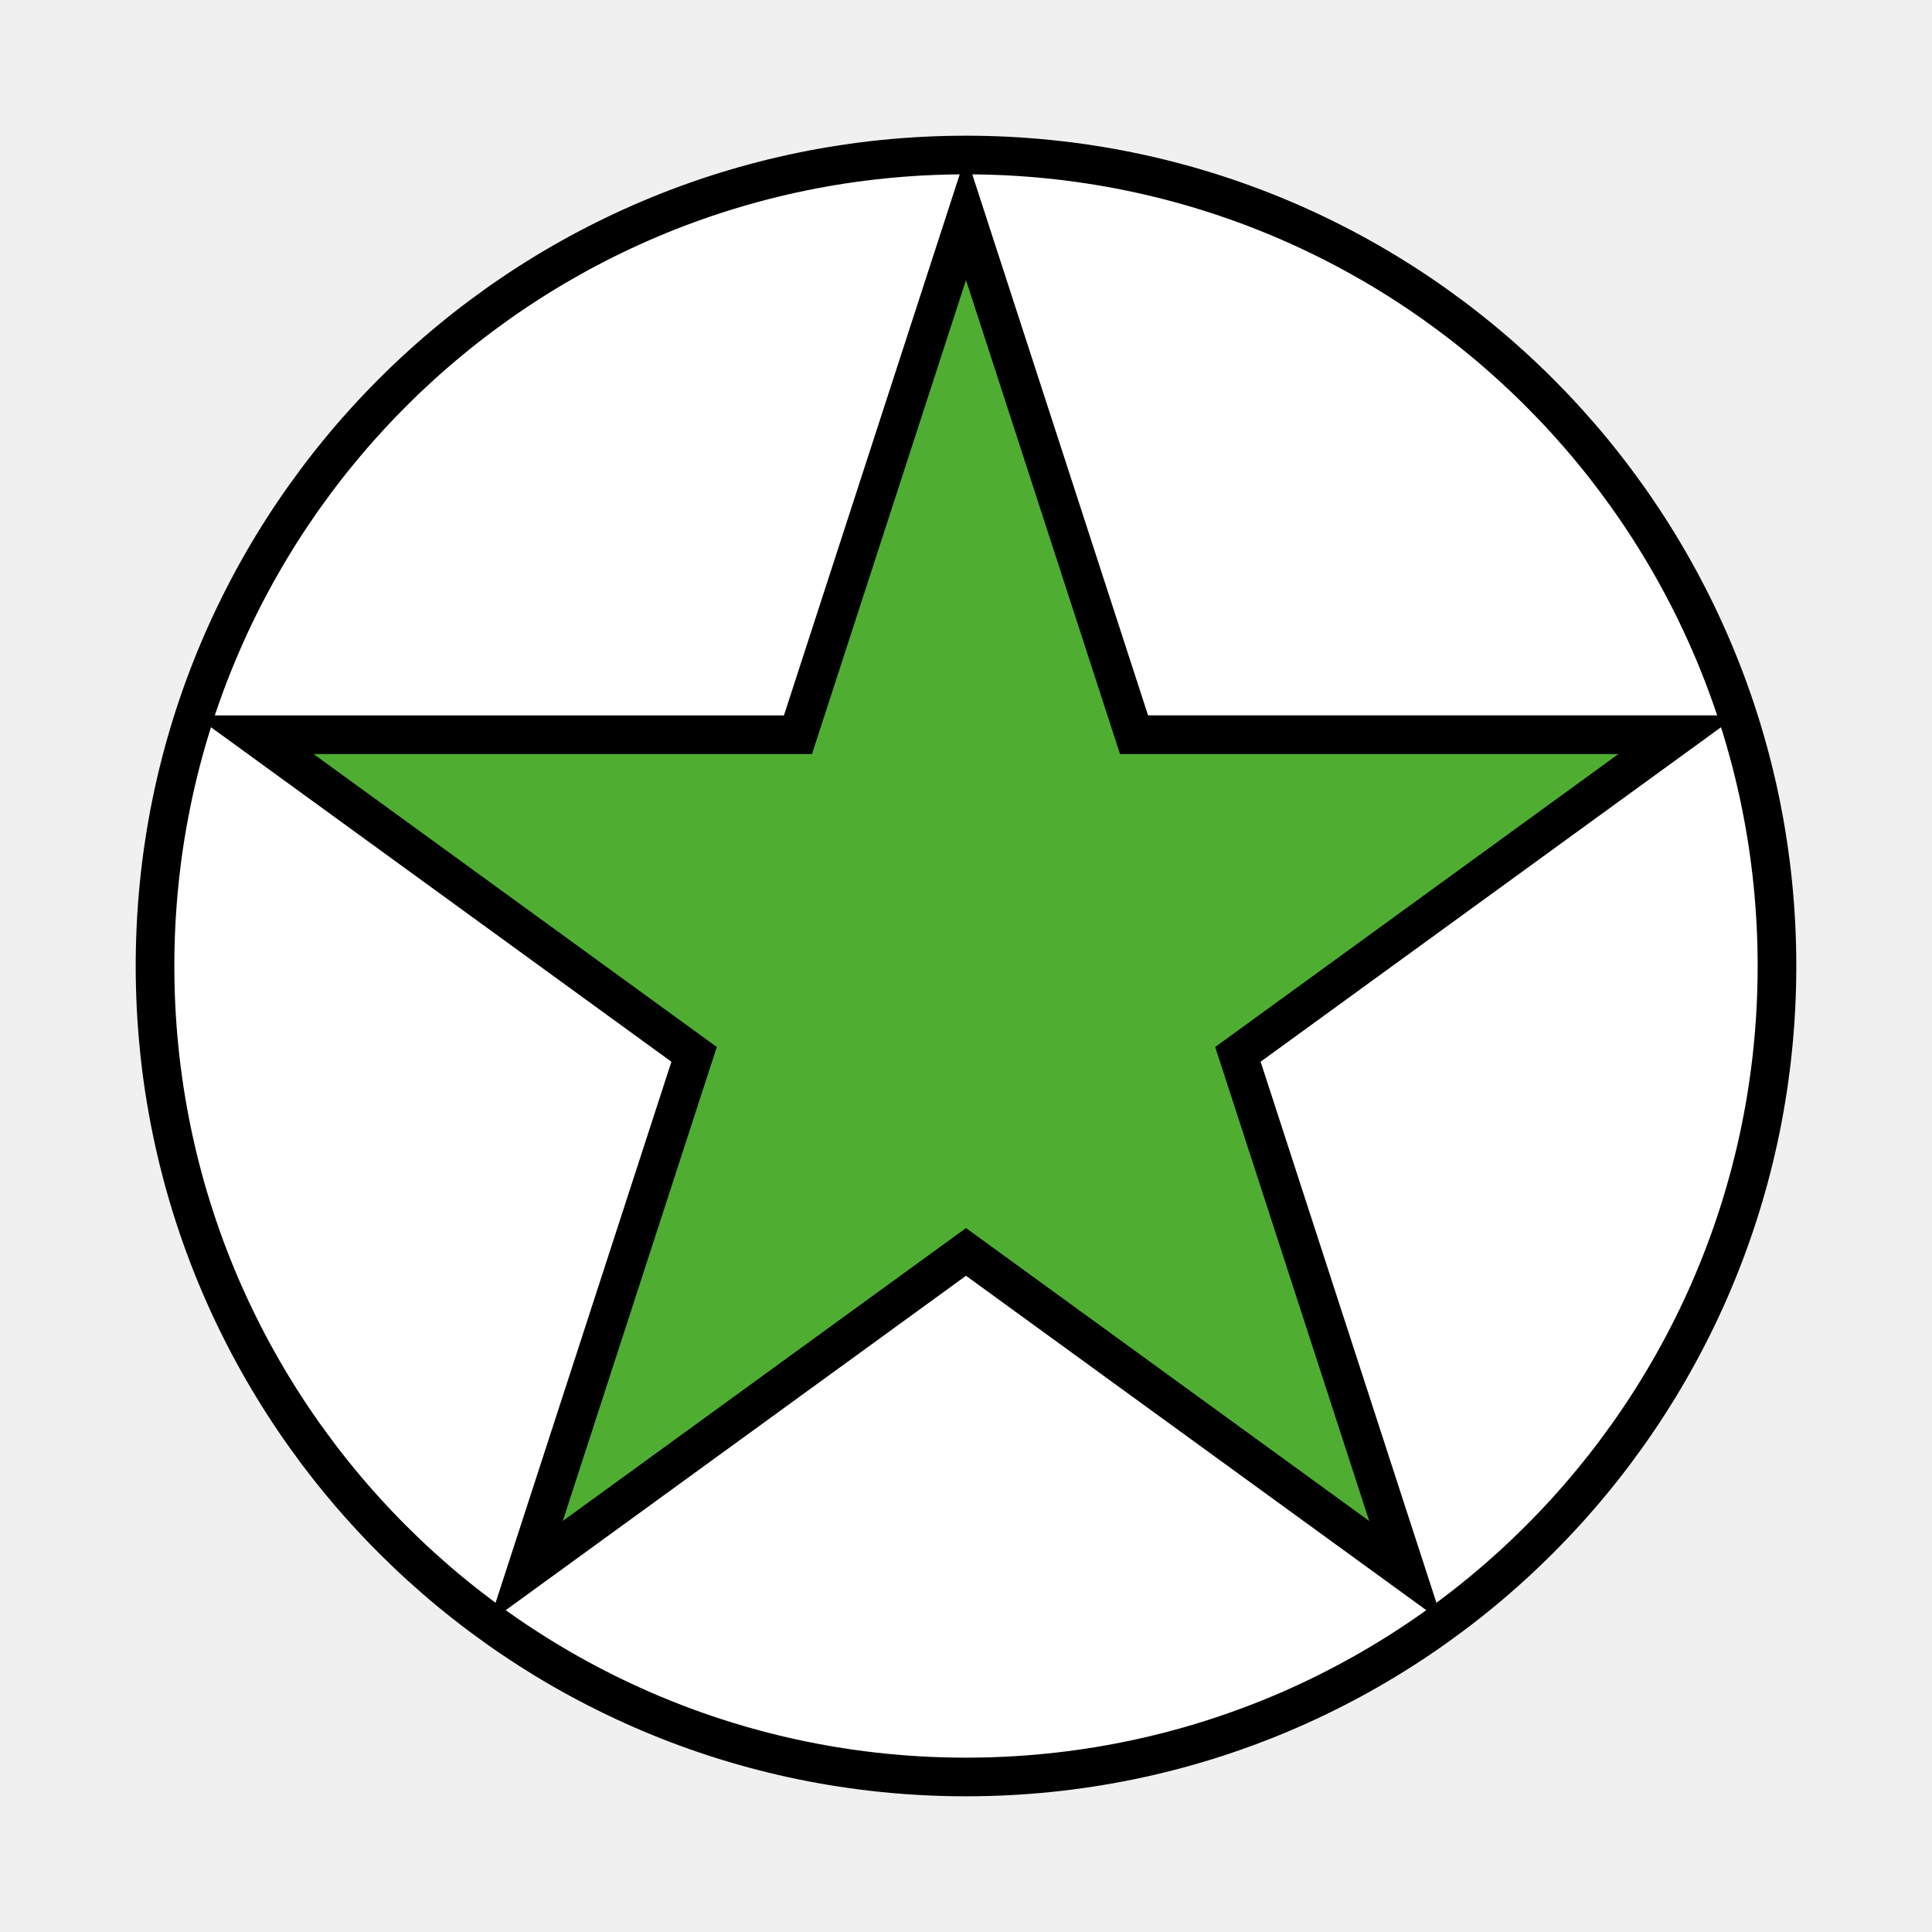
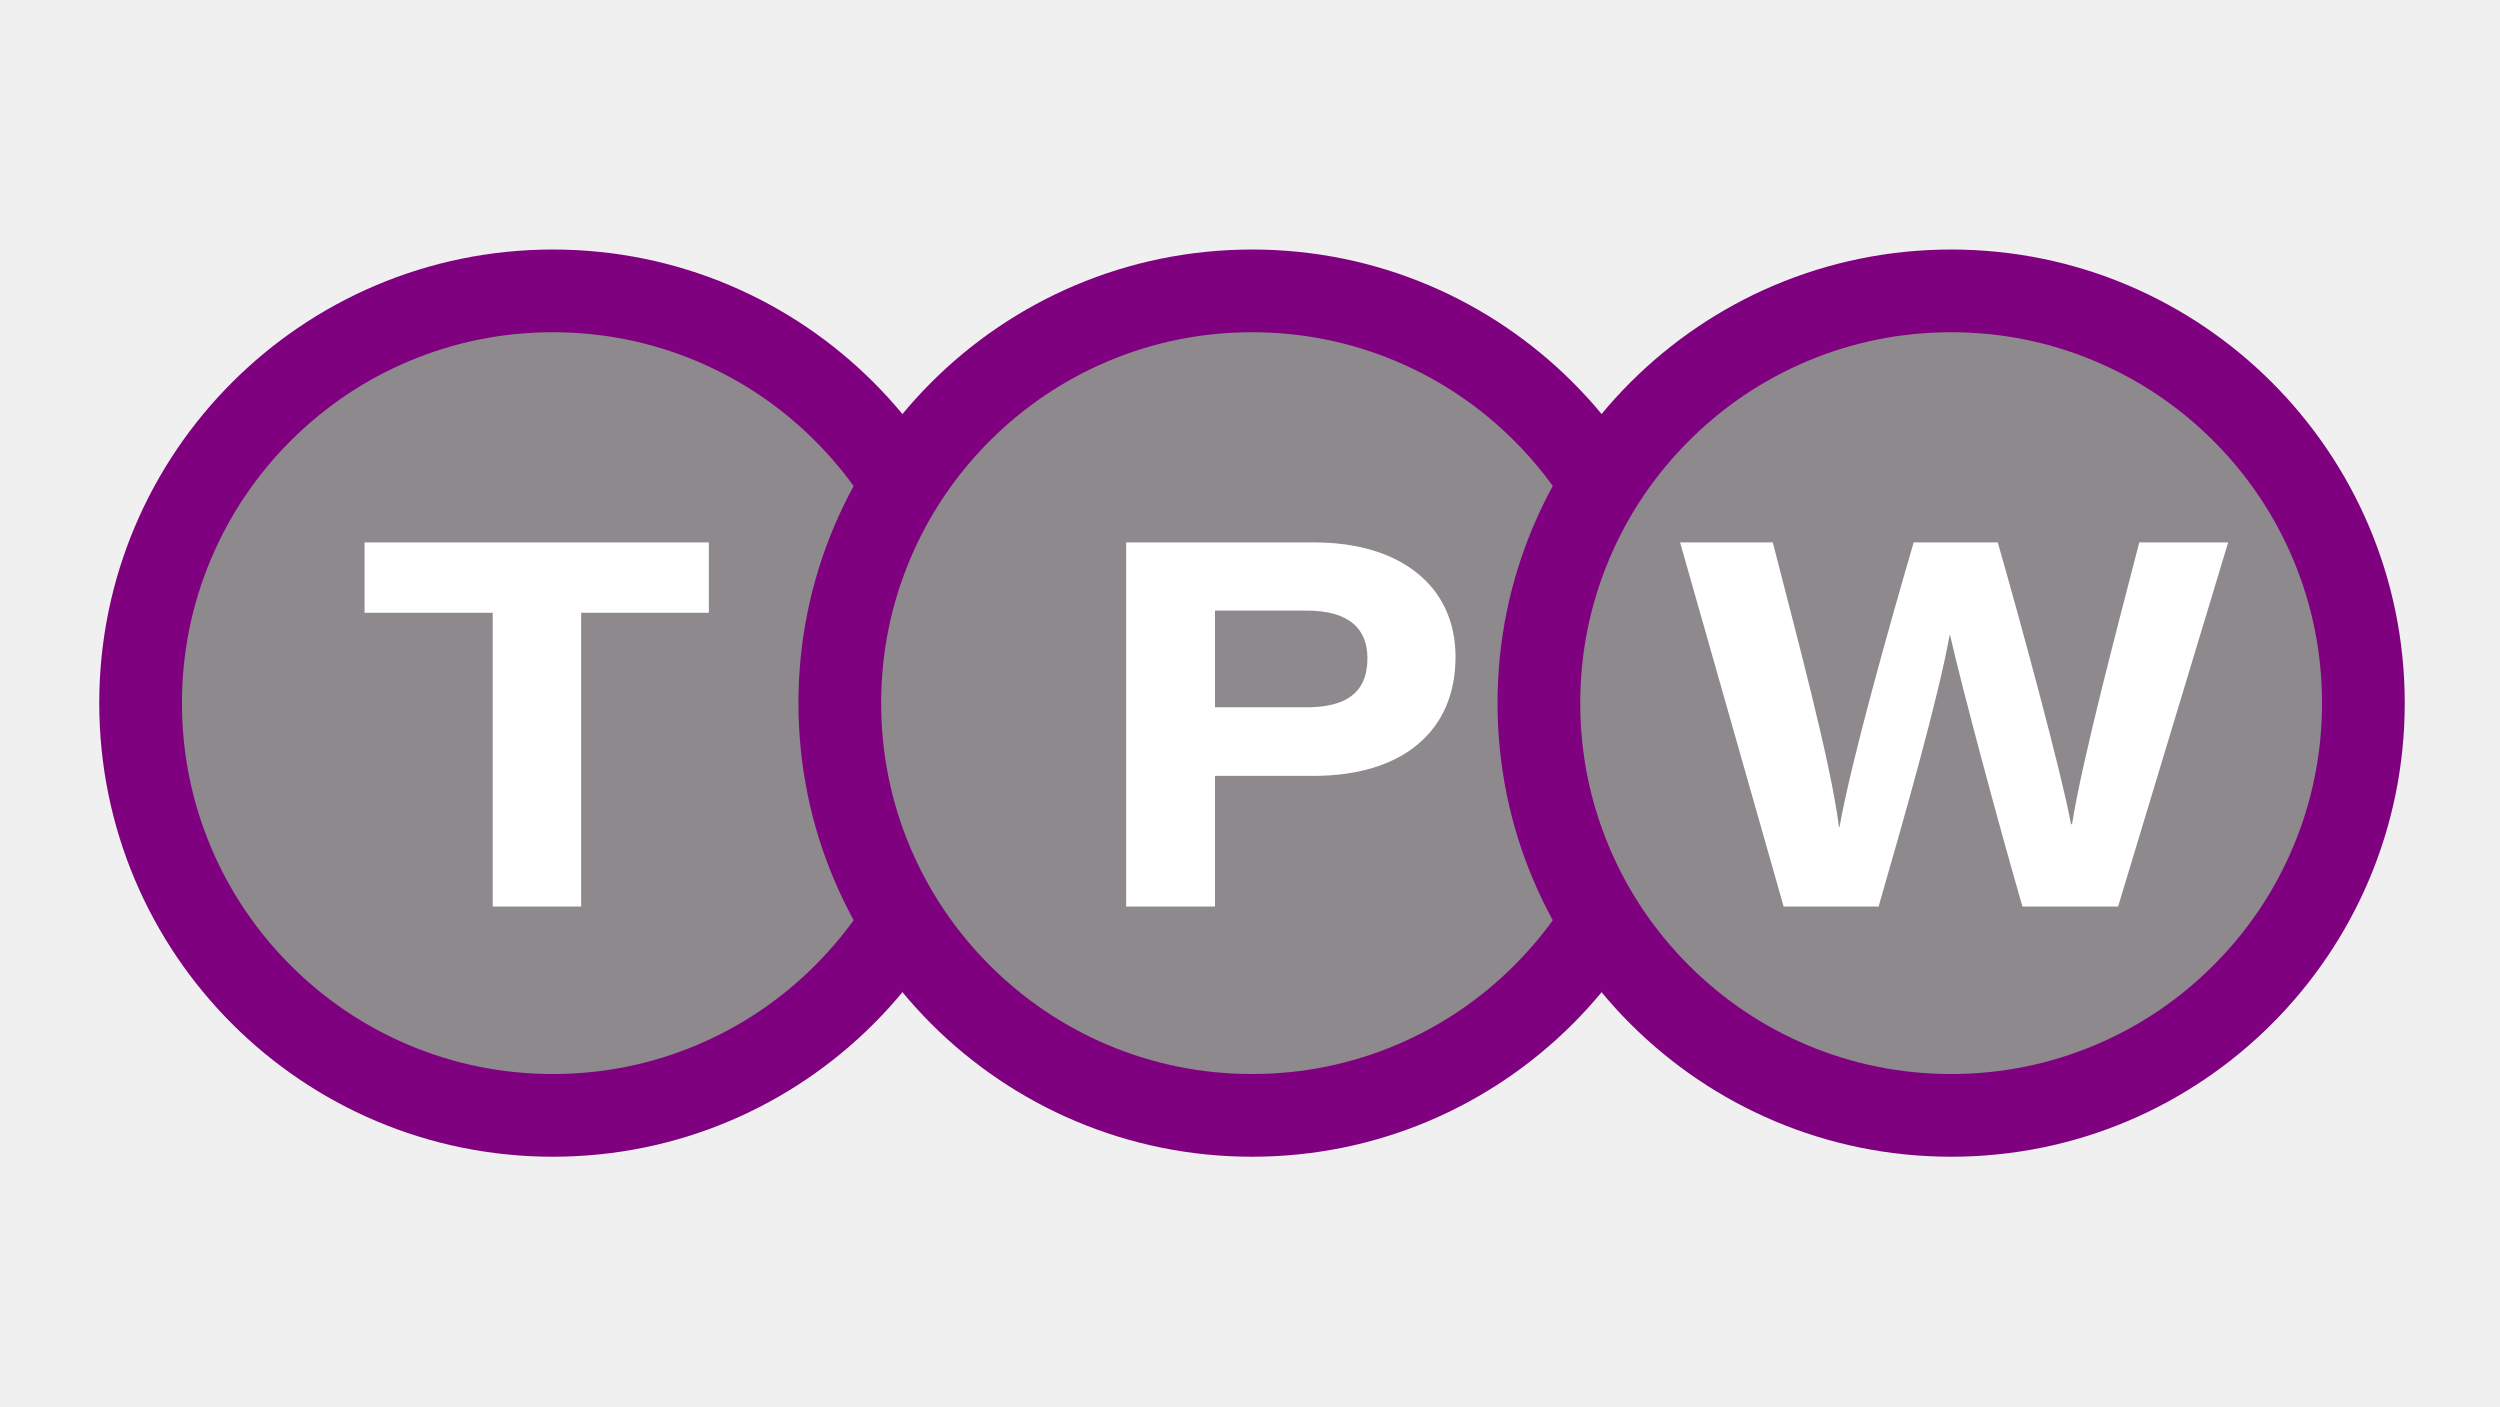
- <svg xmlns="http://www.w3.org/2000/svg" version="1.1" id="Layer_1" x="0px" y="0px" viewBox="0 0 500 500" style="enable-background:new 0 0 500 500" xml:space="preserve">
+ <svg xmlns="http://www.w3.org/2000/svg" version="1.1" id="Layer_1" x="0px" y="0px" viewBox="0 0 1920 1080" style="enable-background:new 0 0 1920 1080;" xml:space="preserve">
  <style type="text/css">
- 		.st0{fill:#FFFFFF;stroke:#000000;stroke-width:10;stroke-miterlimit:10;}
- 		.st1{fill:#4FAE32;}
- 	</style>
-   <circle class="st0" cx="250" cy="250" r="209.88" />
+ 	.st0{fill:#8E898D;}
+ 	.st1{fill:#7F017F;}
+ 	.st2{fill:#FFFFFF;}
+ </style>
  <g>
-     <polygon class="st1" points="250,323.99 136.14,406.71 179.63,272.86 65.78,190.14 206.51,190.14 250,56.3 293.49,190.14     434.22,190.14 320.37,272.86 363.86,406.71  " />
-     <path d="M250,72.48l37.61,115.76l2.25,6.91h7.27h121.71l-98.47,71.54l-5.88,4.27l2.25,6.91l37.61,115.76l-98.47-71.54l-5.88-4.27    l-5.88,4.27l-98.47,71.54l37.61-115.76l2.25-6.91l-5.88-4.27l-98.47-71.54h121.71h7.27l2.25-6.91L250,72.48 M250,40.12    l-47.12,145.03H50.39l123.37,89.63L126.63,419.8L250,330.17l123.37,89.63l-47.12-145.03l123.37-89.63H297.12L250,40.12L250,40.12z" />
+     <g>
+       <path class="st0" d="M424.59,856.61c-84.57,0-164.08-32.93-223.88-92.73c-59.8-59.8-92.73-139.31-92.73-223.88    c0-84.57,32.93-164.08,92.73-223.88c59.8-59.8,139.31-92.73,223.88-92.73c84.57,0,164.08,32.93,223.88,92.73    c59.8,59.8,92.73,139.31,92.73,223.88c0,84.57-32.93,164.08-92.73,223.88C588.66,823.67,509.16,856.61,424.59,856.61z" />
+       <path class="st1" d="M424.59,255.16c38.48,0,75.78,7.52,110.85,22.36c33.91,14.34,64.38,34.89,90.56,61.07    c26.18,26.18,46.73,56.65,61.07,90.56c14.84,35.08,22.36,72.37,22.36,110.85s-7.52,75.78-22.36,110.85    c-14.34,33.91-34.89,64.38-61.07,90.56c-26.18,26.18-56.65,46.73-90.56,61.07c-35.08,14.84-72.37,22.36-110.85,22.36    s-75.78-7.52-110.85-22.36c-33.91-14.34-64.38-34.89-90.56-61.07s-46.73-56.65-61.07-90.56c-14.84-35.08-22.36-72.37-22.36-110.85    s7.52-75.78,22.36-110.85c14.34-33.91,34.89-64.38,61.07-90.56s56.65-46.73,90.56-61.07    C348.81,262.68,386.11,255.16,424.59,255.16 M424.59,191.63C232.19,191.63,76.22,347.6,76.22,540s155.97,348.37,348.37,348.37    S772.96,732.4,772.96,540S616.99,191.63,424.59,191.63L424.59,191.63z" />
+     </g>
+     <g>
+       <path class="st0" d="M961.57,856.61c-84.57,0-164.08-32.93-223.88-92.73c-59.8-59.8-92.73-139.31-92.73-223.88    c0-84.57,32.93-164.08,92.73-223.88c59.8-59.8,139.31-92.73,223.88-92.73c84.57,0,164.08,32.93,223.88,92.73    c59.8,59.8,92.73,139.31,92.73,223.88c0,84.57-32.93,164.08-92.73,223.88C1125.64,823.67,1046.14,856.61,961.57,856.61z" />
+       <g>
+         <path class="st1" d="M961.57,255.16c38.48,0,75.78,7.52,110.85,22.36c33.91,14.34,64.38,34.89,90.56,61.07     c26.18,26.18,46.73,56.65,61.07,90.56c14.84,35.08,22.36,72.37,22.36,110.85s-7.52,75.78-22.36,110.85     c-14.34,33.91-34.89,64.38-61.07,90.56c-26.18,26.18-56.65,46.73-90.56,61.07c-35.08,14.84-72.37,22.36-110.85,22.36     s-75.78-7.52-110.85-22.36c-33.91-14.34-64.38-34.89-90.56-61.07c-26.18-26.18-46.73-56.65-61.07-90.56     c-14.84-35.08-22.36-72.37-22.36-110.85s7.52-75.78,22.36-110.85c14.34-33.91,34.89-64.38,61.07-90.56     c26.18-26.18,56.65-46.73,90.56-61.07C885.79,262.68,923.09,255.16,961.57,255.16 M961.57,191.63     C769.17,191.63,613.2,347.6,613.2,540s155.97,348.37,348.37,348.37S1309.94,732.4,1309.94,540S1153.97,191.63,961.57,191.63     L961.57,191.63z" />
+       </g>
+     </g>
+     <g>
+       <path class="st0" d="M1498.47,856.61c-84.57,0-164.08-32.93-223.88-92.73c-59.8-59.8-92.73-139.31-92.73-223.88    c0-84.57,32.93-164.08,92.73-223.88c59.8-59.8,139.31-92.73,223.88-92.73c84.57,0,164.08,32.93,223.88,92.73    c59.8,59.8,92.73,139.31,92.73,223.88c0,84.57-32.93,164.08-92.73,223.88C1662.55,823.67,1583.04,856.61,1498.47,856.61z" />
+       <g>
+         <path class="st1" d="M1498.47,255.16c38.48,0,75.78,7.52,110.85,22.36c33.91,14.34,64.38,34.89,90.56,61.07     c26.18,26.18,46.73,56.65,61.07,90.56c14.84,35.08,22.36,72.37,22.36,110.85s-7.52,75.78-22.36,110.85     c-14.34,33.91-34.89,64.38-61.07,90.56c-26.18,26.18-56.65,46.73-90.56,61.07c-35.08,14.84-72.37,22.36-110.85,22.36     c-38.48,0-75.78-7.52-110.85-22.36c-33.91-14.34-64.38-34.89-90.56-61.07c-26.18-26.18-46.73-56.65-61.07-90.56     c-14.84-35.08-22.36-72.37-22.36-110.85s7.52-75.78,22.36-110.85c14.34-33.91,34.89-64.38,61.07-90.56     c26.18-26.18,56.65-46.73,90.56-61.07C1422.69,262.68,1459.99,255.16,1498.47,255.16 M1498.47,191.63     c-192.4,0-348.37,155.97-348.37,348.37s155.97,348.37,348.37,348.37S1846.84,732.4,1846.84,540S1690.87,191.63,1498.47,191.63     L1498.47,191.63z" />
+       </g>
+     </g>
+     <g>
+       <g>
+         <path class="st2" d="M378.42,470.62h-98.43v-54.04H544.4v54.04h-98.08v225.6h-67.91V470.62z" />
+       </g>
+     </g>
+     <g>
+       <g>
+         <path class="st2" d="M864.91,416.58h144.69c65.02,0,108.25,32.87,108.25,87.89c0,57.19-40.72,91.42-109.32,91.42h-75.41v100.33     h-68.21V416.58z M933.12,543.2h70.15c28.74,0,46.92-9.86,46.92-37.63c0-22.64-13.92-36.65-46.92-36.65h-70.15V543.2z" />
+       </g>
+     </g>
+     <g>
+       <g>
+         <path class="st2" d="M1369.83,696.22l-79.53-279.64h71.2c16.43,64.57,44.54,168.13,50.84,218.58h0.4     c9.2-51.53,37.98-153.54,56.96-218.58h64.6c17.59,61.52,48.67,175.64,56.27,216.43h0.75c8.13-50.95,35.47-153.78,51.65-216.43     h68.26l-84.53,279.64h-73.44c-17.94-61.67-46.47-168.13-55.58-208.35h-0.4c-8.45,47.55-34.69,139.74-54.51,208.35H1369.83z" />
+       </g>
+     </g>
  </g>
</svg>
